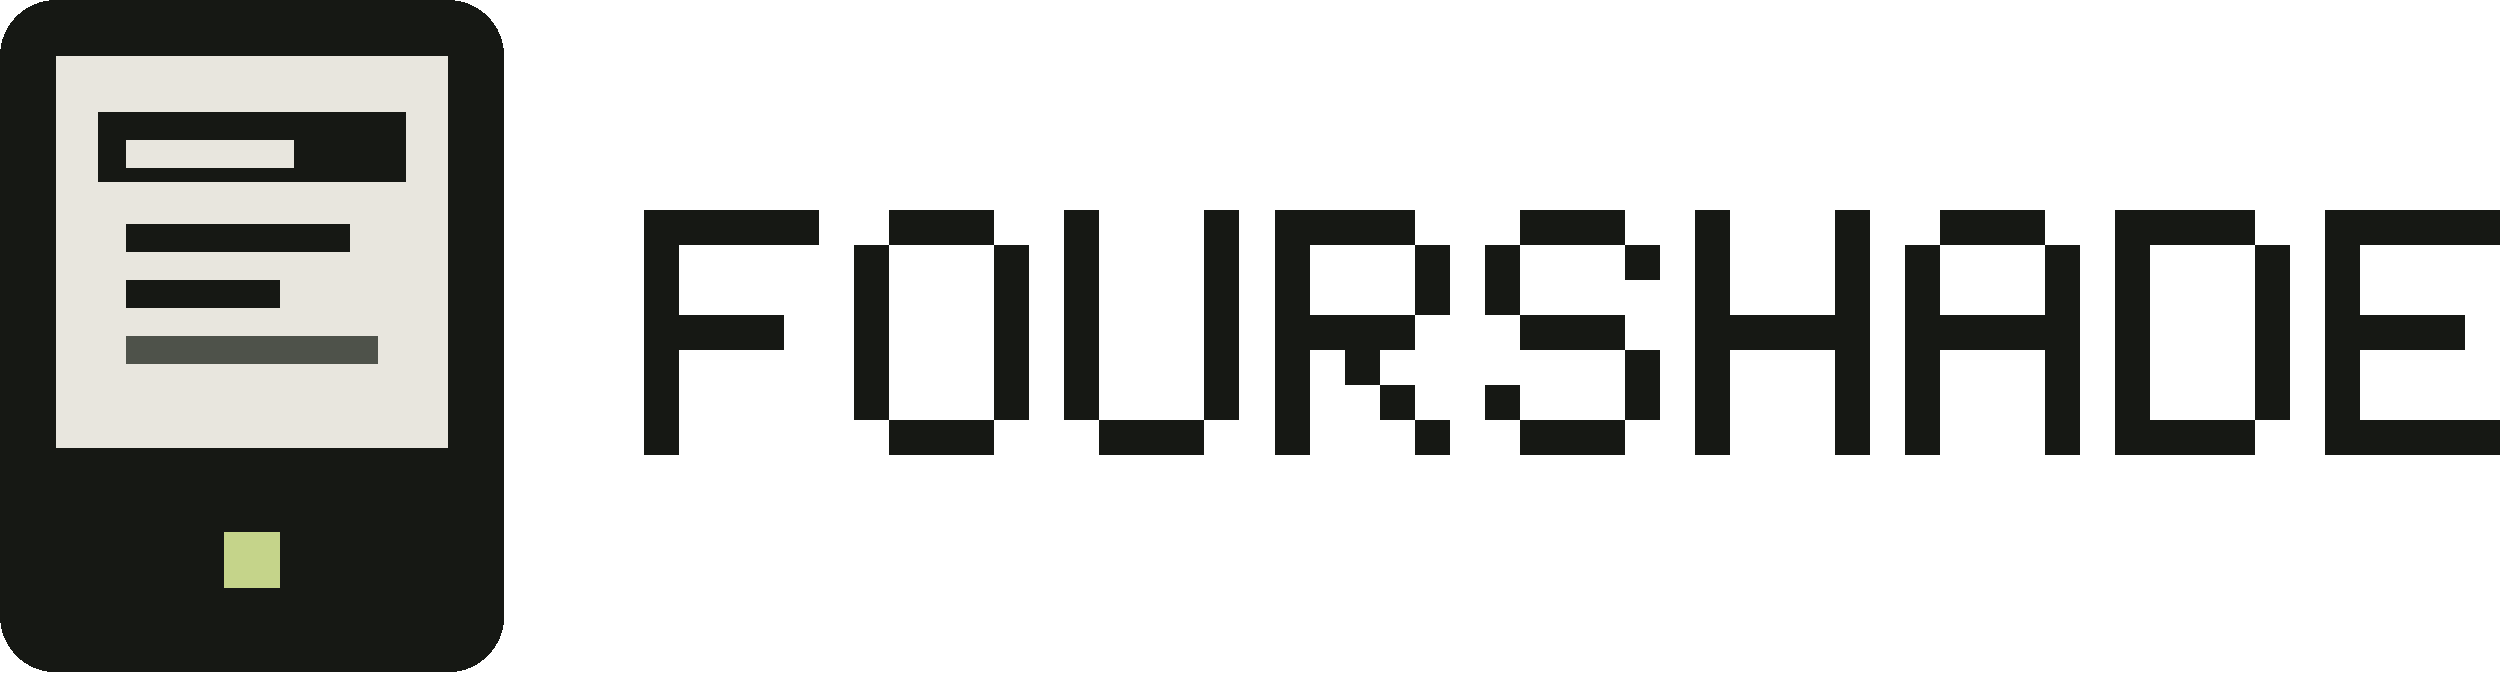
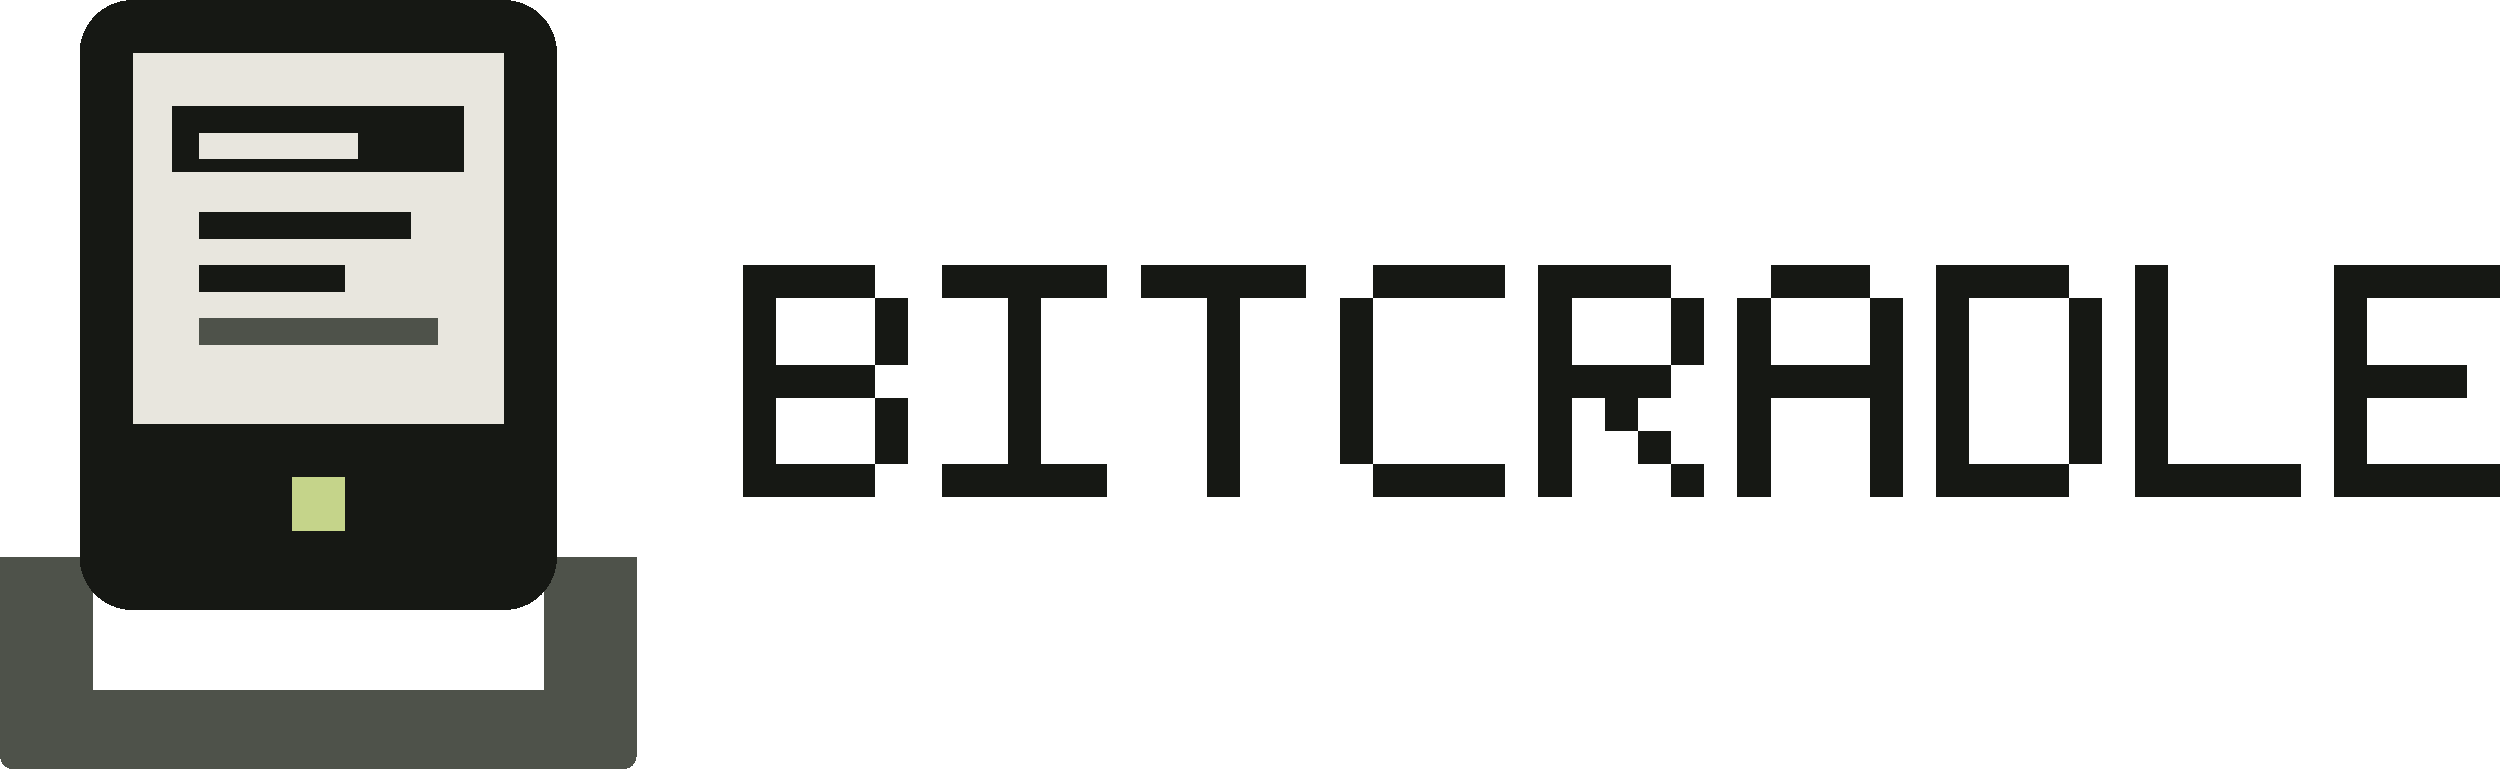
- <svg xmlns="http://www.w3.org/2000/svg" width="357" height="96" viewBox="0 0 357 96" role="img">
+ <svg xmlns="http://www.w3.org/2000/svg" width="377" height="116" viewBox="0 0 377 116" role="img">
  <g shape-rendering="crispEdges">
-     <rect x="0" y="0" width="72" height="96" rx="8" fill="#161814" />
-     <rect x="8" y="8" width="56" height="56" fill="#E8E6DE" />
-     <rect x="14" y="16" width="44" height="10" fill="#161814" />
-     <rect x="18" y="20" width="24" height="4" fill="#E8E6DE" />
-     <rect x="18" y="32" width="32" height="4" fill="#161814" />
-     <rect x="18" y="40" width="22" height="4" fill="#161814" />
-     <rect x="18" y="48" width="36" height="4" fill="#4E524A" />
-     <rect x="32" y="76" width="8" height="8" fill="#C5D48A" />
-     <rect x="92" y="30" width="25" height="5" fill="#161814" />
-     <rect x="92" y="35" width="5" height="5" fill="#161814" />
-     <rect x="92" y="40" width="5" height="5" fill="#161814" />
-     <rect x="92" y="45" width="20" height="5" fill="#161814" />
-     <rect x="92" y="50" width="5" height="5" fill="#161814" />
-     <rect x="92" y="55" width="5" height="5" fill="#161814" />
-     <rect x="92" y="60" width="5" height="5" fill="#161814" />
-     <rect x="127" y="30" width="15" height="5" fill="#161814" />
-     <rect x="122" y="35" width="5" height="5" fill="#161814" />
-     <rect x="142" y="35" width="5" height="5" fill="#161814" />
-     <rect x="122" y="40" width="5" height="5" fill="#161814" />
-     <rect x="142" y="40" width="5" height="5" fill="#161814" />
-     <rect x="122" y="45" width="5" height="5" fill="#161814" />
-     <rect x="142" y="45" width="5" height="5" fill="#161814" />
-     <rect x="122" y="50" width="5" height="5" fill="#161814" />
-     <rect x="142" y="50" width="5" height="5" fill="#161814" />
-     <rect x="122" y="55" width="5" height="5" fill="#161814" />
-     <rect x="142" y="55" width="5" height="5" fill="#161814" />
-     <rect x="127" y="60" width="15" height="5" fill="#161814" />
-     <rect x="152" y="30" width="5" height="5" fill="#161814" />
-     <rect x="172" y="30" width="5" height="5" fill="#161814" />
-     <rect x="152" y="35" width="5" height="5" fill="#161814" />
-     <rect x="172" y="35" width="5" height="5" fill="#161814" />
-     <rect x="152" y="40" width="5" height="5" fill="#161814" />
-     <rect x="172" y="40" width="5" height="5" fill="#161814" />
+     <rect x="0" y="84" width="14" height="24" fill="#4E524A" />
+     <rect x="82" y="84" width="14" height="24" fill="#4E524A" />
+     <rect x="0" y="104" width="96" height="12" rx="2" fill="#4E524A" />
+     <rect x="12" y="0" width="72" height="92" rx="8" fill="#161814" />
+     <rect x="20" y="8" width="56" height="56" fill="#E8E6DE" />
+     <rect x="26" y="16" width="44" height="10" fill="#161814" />
+     <rect x="30" y="20" width="24" height="4" fill="#E8E6DE" />
+     <rect x="30" y="32" width="32" height="4" fill="#161814" />
+     <rect x="30" y="40" width="22" height="4" fill="#161814" />
+     <rect x="30" y="48" width="36" height="4" fill="#4E524A" />
+     <rect x="44" y="72" width="8" height="8" fill="#C5D48A" />
+     <rect x="112" y="40" width="20" height="5" fill="#161814" />
+     <rect x="112" y="45" width="5" height="5" fill="#161814" />
+     <rect x="132" y="45" width="5" height="5" fill="#161814" />
+     <rect x="112" y="50" width="5" height="5" fill="#161814" />
+     <rect x="132" y="50" width="5" height="5" fill="#161814" />
+     <rect x="112" y="55" width="20" height="5" fill="#161814" />
+     <rect x="112" y="60" width="5" height="5" fill="#161814" />
+     <rect x="132" y="60" width="5" height="5" fill="#161814" />
+     <rect x="112" y="65" width="5" height="5" fill="#161814" />
+     <rect x="132" y="65" width="5" height="5" fill="#161814" />
+     <rect x="112" y="70" width="20" height="5" fill="#161814" />
+     <rect x="142" y="40" width="25" height="5" fill="#161814" />
    <rect x="152" y="45" width="5" height="5" fill="#161814" />
-     <rect x="172" y="45" width="5" height="5" fill="#161814" />
    <rect x="152" y="50" width="5" height="5" fill="#161814" />
-     <rect x="172" y="50" width="5" height="5" fill="#161814" />
    <rect x="152" y="55" width="5" height="5" fill="#161814" />
-     <rect x="172" y="55" width="5" height="5" fill="#161814" />
-     <rect x="157" y="60" width="15" height="5" fill="#161814" />
-     <rect x="182" y="30" width="20" height="5" fill="#161814" />
-     <rect x="182" y="35" width="5" height="5" fill="#161814" />
-     <rect x="202" y="35" width="5" height="5" fill="#161814" />
-     <rect x="182" y="40" width="5" height="5" fill="#161814" />
-     <rect x="202" y="40" width="5" height="5" fill="#161814" />
-     <rect x="182" y="45" width="20" height="5" fill="#161814" />
+     <rect x="152" y="60" width="5" height="5" fill="#161814" />
+     <rect x="152" y="65" width="5" height="5" fill="#161814" />
+     <rect x="142" y="70" width="25" height="5" fill="#161814" />
+     <rect x="172" y="40" width="25" height="5" fill="#161814" />
+     <rect x="182" y="45" width="5" height="5" fill="#161814" />
    <rect x="182" y="50" width="5" height="5" fill="#161814" />
-     <rect x="192" y="50" width="5" height="5" fill="#161814" />
    <rect x="182" y="55" width="5" height="5" fill="#161814" />
-     <rect x="197" y="55" width="5" height="5" fill="#161814" />
    <rect x="182" y="60" width="5" height="5" fill="#161814" />
+     <rect x="182" y="65" width="5" height="5" fill="#161814" />
+     <rect x="182" y="70" width="5" height="5" fill="#161814" />
+     <rect x="207" y="40" width="20" height="5" fill="#161814" />
+     <rect x="202" y="45" width="5" height="5" fill="#161814" />
+     <rect x="202" y="50" width="5" height="5" fill="#161814" />
+     <rect x="202" y="55" width="5" height="5" fill="#161814" />
    <rect x="202" y="60" width="5" height="5" fill="#161814" />
-     <rect x="217" y="30" width="15" height="5" fill="#161814" />
-     <rect x="212" y="35" width="5" height="5" fill="#161814" />
-     <rect x="232" y="35" width="5" height="5" fill="#161814" />
-     <rect x="212" y="40" width="5" height="5" fill="#161814" />
-     <rect x="217" y="45" width="15" height="5" fill="#161814" />
+     <rect x="202" y="65" width="5" height="5" fill="#161814" />
+     <rect x="207" y="70" width="20" height="5" fill="#161814" />
+     <rect x="232" y="40" width="20" height="5" fill="#161814" />
+     <rect x="232" y="45" width="5" height="5" fill="#161814" />
+     <rect x="252" y="45" width="5" height="5" fill="#161814" />
    <rect x="232" y="50" width="5" height="5" fill="#161814" />
-     <rect x="212" y="55" width="5" height="5" fill="#161814" />
-     <rect x="232" y="55" width="5" height="5" fill="#161814" />
-     <rect x="217" y="60" width="15" height="5" fill="#161814" />
-     <rect x="242" y="30" width="5" height="5" fill="#161814" />
-     <rect x="262" y="30" width="5" height="5" fill="#161814" />
-     <rect x="242" y="35" width="5" height="5" fill="#161814" />
-     <rect x="262" y="35" width="5" height="5" fill="#161814" />
-     <rect x="242" y="40" width="5" height="5" fill="#161814" />
-     <rect x="262" y="40" width="5" height="5" fill="#161814" />
-     <rect x="242" y="45" width="25" height="5" fill="#161814" />
-     <rect x="242" y="50" width="5" height="5" fill="#161814" />
+     <rect x="252" y="50" width="5" height="5" fill="#161814" />
+     <rect x="232" y="55" width="20" height="5" fill="#161814" />
+     <rect x="232" y="60" width="5" height="5" fill="#161814" />
+     <rect x="242" y="60" width="5" height="5" fill="#161814" />
+     <rect x="232" y="65" width="5" height="5" fill="#161814" />
+     <rect x="247" y="65" width="5" height="5" fill="#161814" />
+     <rect x="232" y="70" width="5" height="5" fill="#161814" />
+     <rect x="252" y="70" width="5" height="5" fill="#161814" />
+     <rect x="267" y="40" width="15" height="5" fill="#161814" />
+     <rect x="262" y="45" width="5" height="5" fill="#161814" />
+     <rect x="282" y="45" width="5" height="5" fill="#161814" />
    <rect x="262" y="50" width="5" height="5" fill="#161814" />
-     <rect x="242" y="55" width="5" height="5" fill="#161814" />
-     <rect x="262" y="55" width="5" height="5" fill="#161814" />
-     <rect x="242" y="60" width="5" height="5" fill="#161814" />
+     <rect x="282" y="50" width="5" height="5" fill="#161814" />
+     <rect x="262" y="55" width="25" height="5" fill="#161814" />
    <rect x="262" y="60" width="5" height="5" fill="#161814" />
-     <rect x="277" y="30" width="15" height="5" fill="#161814" />
-     <rect x="272" y="35" width="5" height="5" fill="#161814" />
-     <rect x="292" y="35" width="5" height="5" fill="#161814" />
-     <rect x="272" y="40" width="5" height="5" fill="#161814" />
-     <rect x="292" y="40" width="5" height="5" fill="#161814" />
-     <rect x="272" y="45" width="25" height="5" fill="#161814" />
-     <rect x="272" y="50" width="5" height="5" fill="#161814" />
+     <rect x="282" y="60" width="5" height="5" fill="#161814" />
+     <rect x="262" y="65" width="5" height="5" fill="#161814" />
+     <rect x="282" y="65" width="5" height="5" fill="#161814" />
+     <rect x="262" y="70" width="5" height="5" fill="#161814" />
+     <rect x="282" y="70" width="5" height="5" fill="#161814" />
+     <rect x="292" y="40" width="20" height="5" fill="#161814" />
+     <rect x="292" y="45" width="5" height="5" fill="#161814" />
+     <rect x="312" y="45" width="5" height="5" fill="#161814" />
    <rect x="292" y="50" width="5" height="5" fill="#161814" />
-     <rect x="272" y="55" width="5" height="5" fill="#161814" />
+     <rect x="312" y="50" width="5" height="5" fill="#161814" />
    <rect x="292" y="55" width="5" height="5" fill="#161814" />
-     <rect x="272" y="60" width="5" height="5" fill="#161814" />
+     <rect x="312" y="55" width="5" height="5" fill="#161814" />
    <rect x="292" y="60" width="5" height="5" fill="#161814" />
-     <rect x="302" y="30" width="20" height="5" fill="#161814" />
-     <rect x="302" y="35" width="5" height="5" fill="#161814" />
-     <rect x="322" y="35" width="5" height="5" fill="#161814" />
-     <rect x="302" y="40" width="5" height="5" fill="#161814" />
+     <rect x="312" y="60" width="5" height="5" fill="#161814" />
+     <rect x="292" y="65" width="5" height="5" fill="#161814" />
+     <rect x="312" y="65" width="5" height="5" fill="#161814" />
+     <rect x="292" y="70" width="20" height="5" fill="#161814" />
    <rect x="322" y="40" width="5" height="5" fill="#161814" />
-     <rect x="302" y="45" width="5" height="5" fill="#161814" />
    <rect x="322" y="45" width="5" height="5" fill="#161814" />
-     <rect x="302" y="50" width="5" height="5" fill="#161814" />
    <rect x="322" y="50" width="5" height="5" fill="#161814" />
-     <rect x="302" y="55" width="5" height="5" fill="#161814" />
    <rect x="322" y="55" width="5" height="5" fill="#161814" />
-     <rect x="302" y="60" width="20" height="5" fill="#161814" />
-     <rect x="332" y="30" width="25" height="5" fill="#161814" />
-     <rect x="332" y="35" width="5" height="5" fill="#161814" />
-     <rect x="332" y="40" width="5" height="5" fill="#161814" />
-     <rect x="332" y="45" width="20" height="5" fill="#161814" />
-     <rect x="332" y="50" width="5" height="5" fill="#161814" />
-     <rect x="332" y="55" width="5" height="5" fill="#161814" />
-     <rect x="332" y="60" width="25" height="5" fill="#161814" />
+     <rect x="322" y="60" width="5" height="5" fill="#161814" />
+     <rect x="322" y="65" width="5" height="5" fill="#161814" />
+     <rect x="322" y="70" width="25" height="5" fill="#161814" />
+     <rect x="352" y="40" width="25" height="5" fill="#161814" />
+     <rect x="352" y="45" width="5" height="5" fill="#161814" />
+     <rect x="352" y="50" width="5" height="5" fill="#161814" />
+     <rect x="352" y="55" width="20" height="5" fill="#161814" />
+     <rect x="352" y="60" width="5" height="5" fill="#161814" />
+     <rect x="352" y="65" width="5" height="5" fill="#161814" />
+     <rect x="352" y="70" width="25" height="5" fill="#161814" />
  </g>
</svg>
